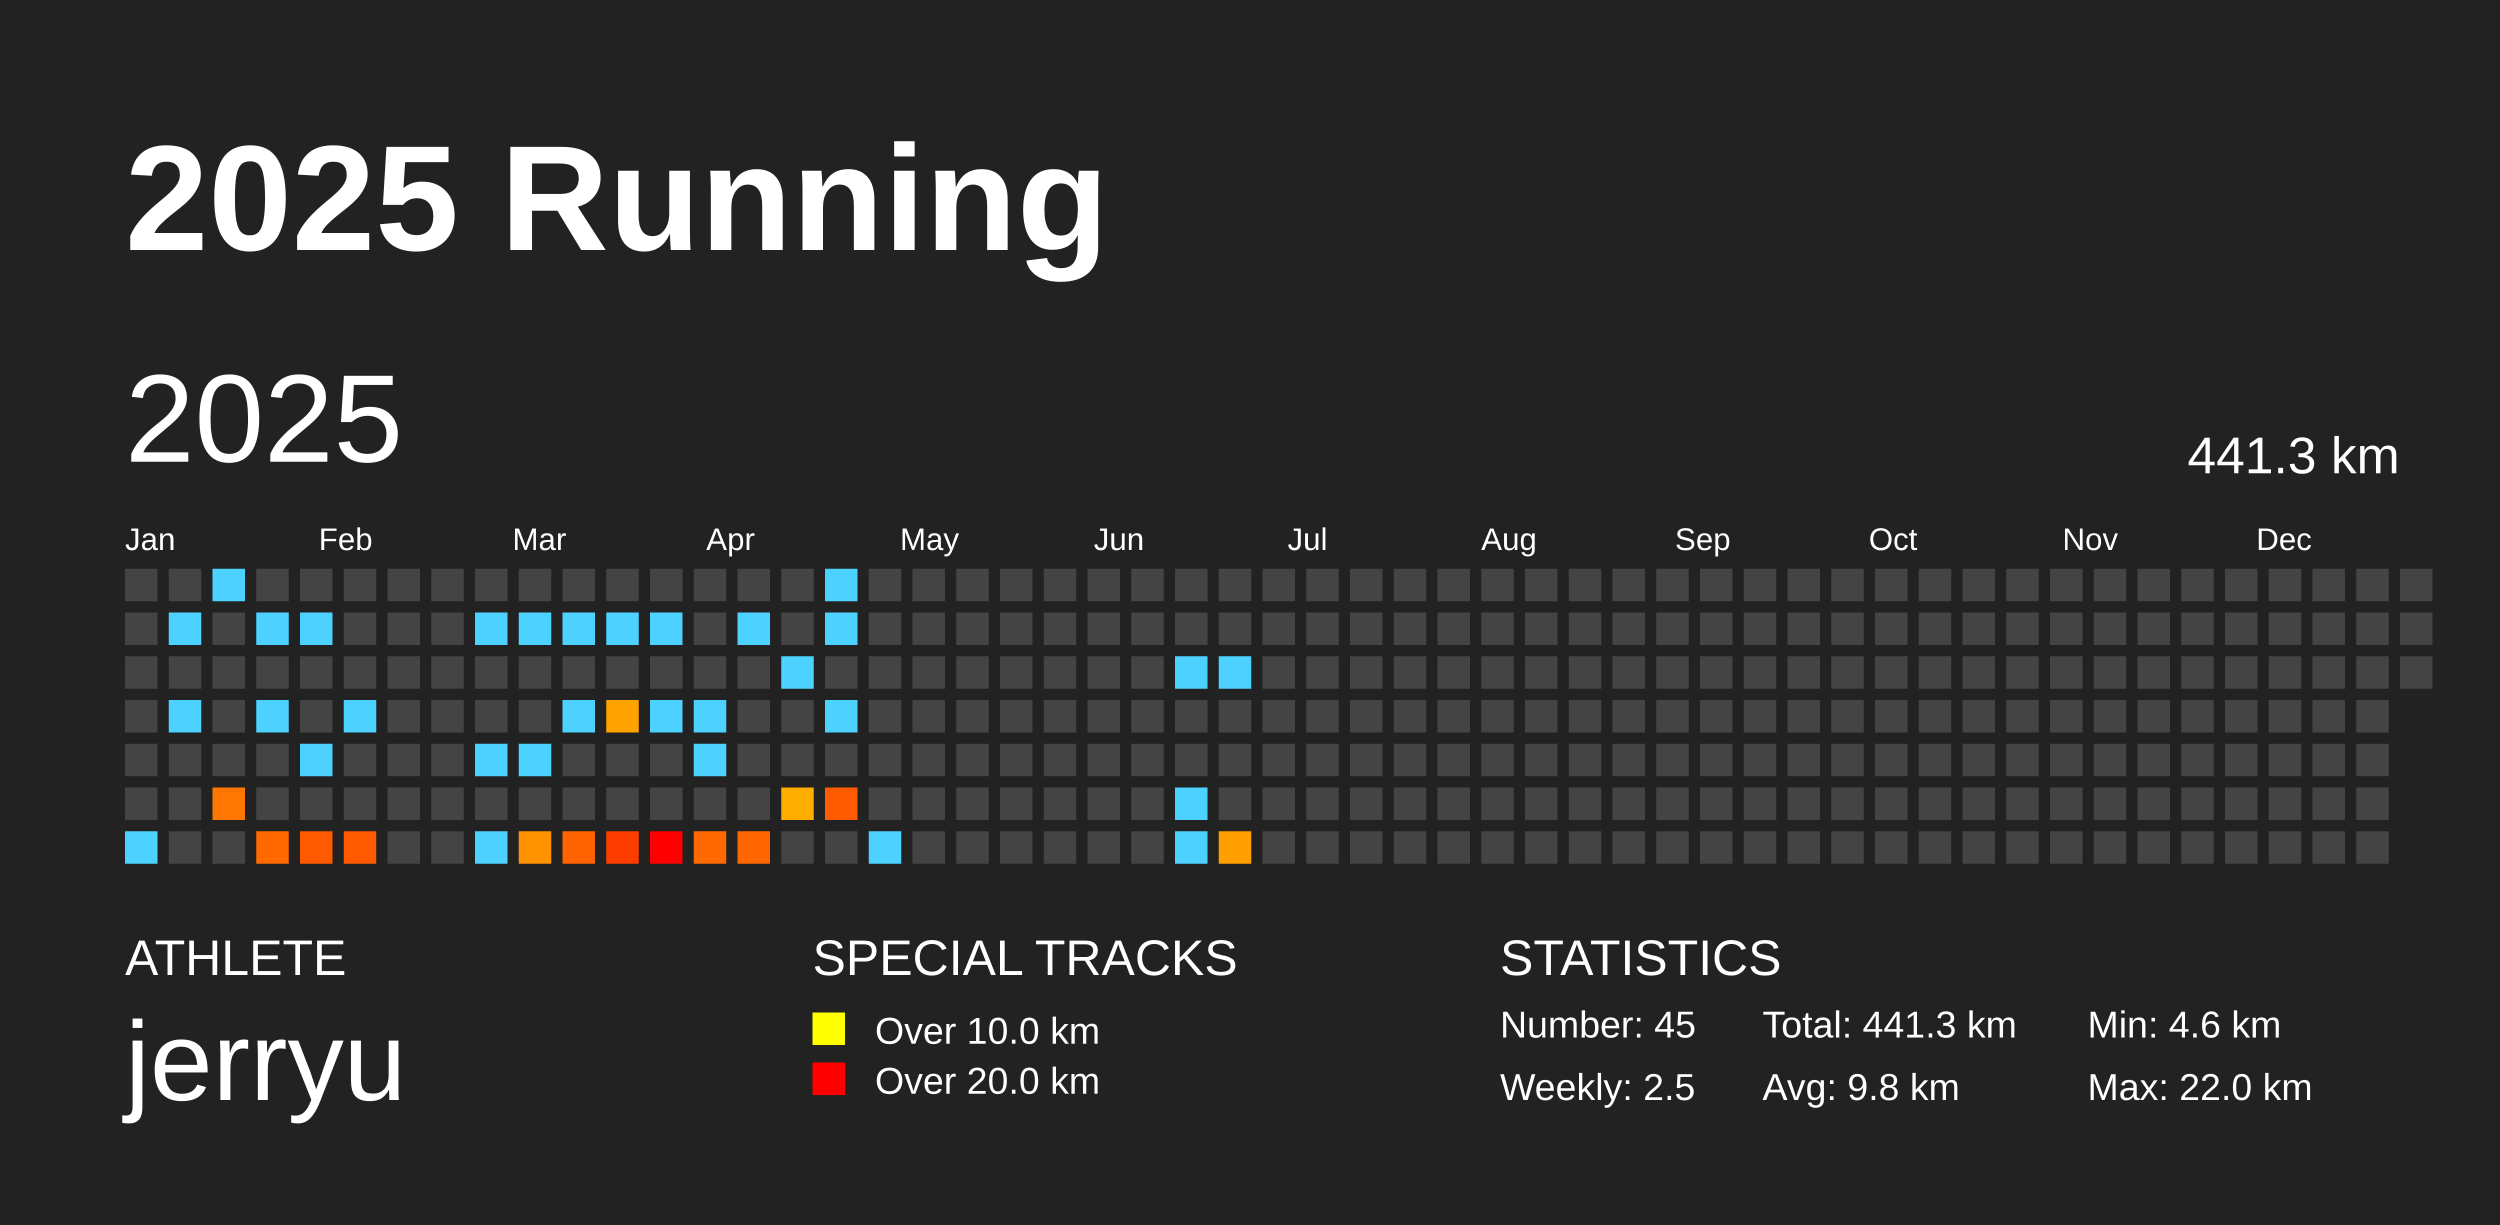
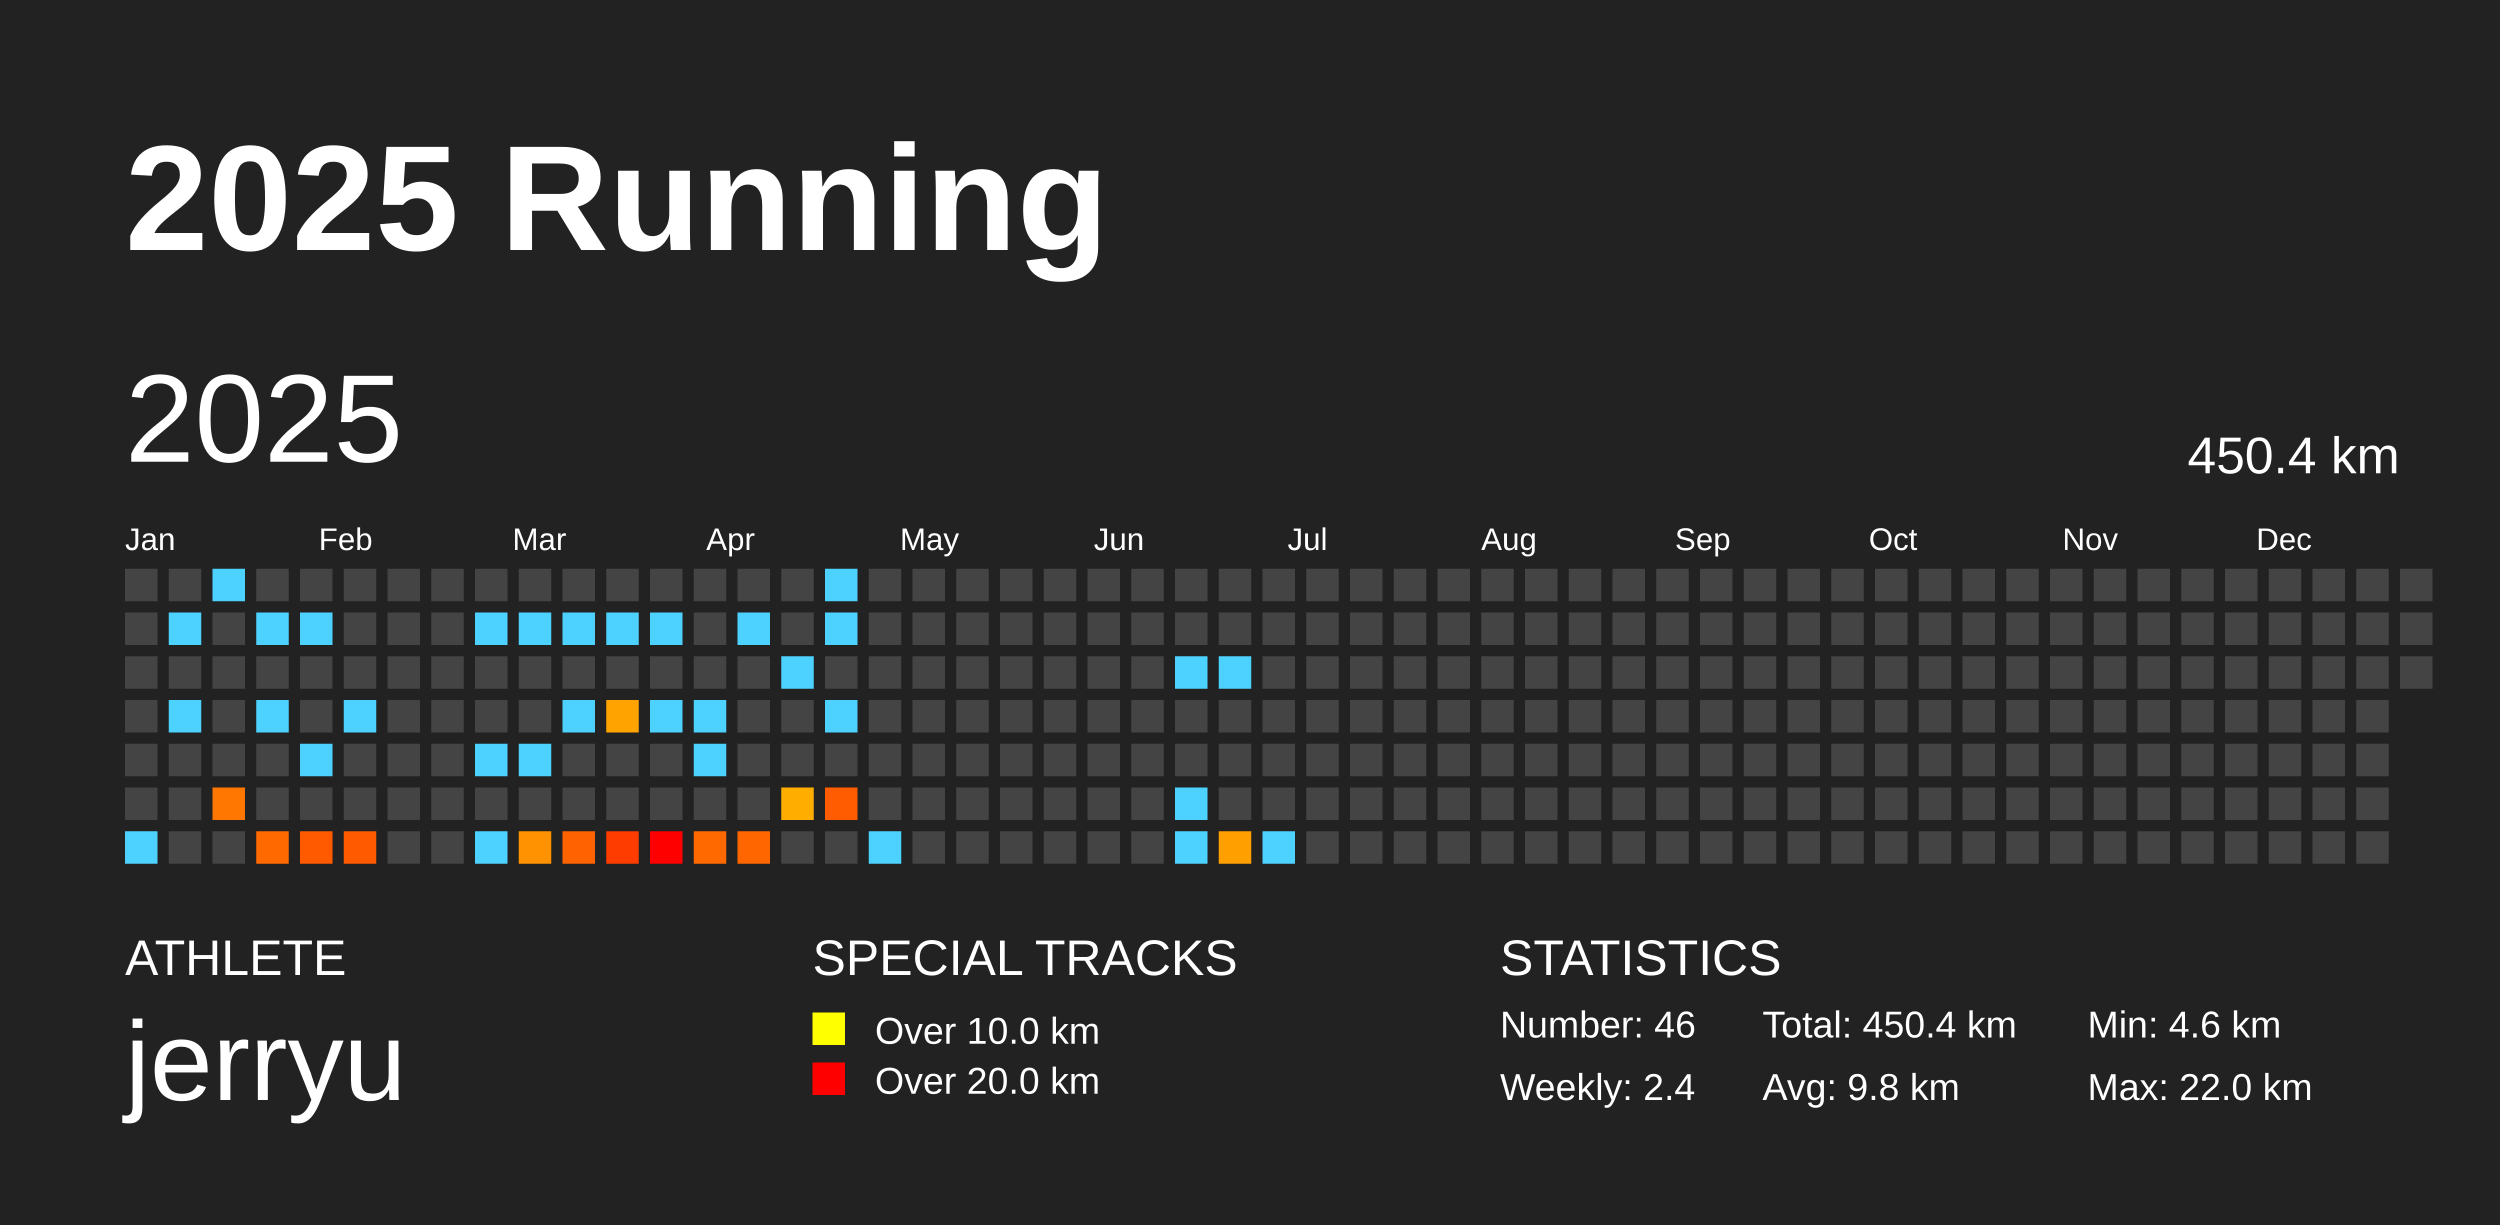
<svg xmlns="http://www.w3.org/2000/svg" baseProfile="full" height="98mm" version="1.1" viewBox="0,0,200,98" width="200mm">
  <defs />
  <rect fill="#222222" height="98" width="200" x="0" y="0" />
  <text fill="#FFFFFF" style="font-size:12px; font-family:Arial; font-weight:bold;" x="10" y="20">2025 Running</text>
  <text fill="#FFFFFF" style="font-size:4px; font-family:Arial" x="10" y="78">ATHLETE</text>
  <text fill="#FFFFFF" style="font-size:9px; font-family:Arial" x="10" y="88">jerryu</text>
  <text fill="#FFFFFF" style="font-size:4px; font-family:Arial" x="65" y="78">SPECIAL TRACKS</text>
  <rect fill="yellow" height="2.6" width="2.6" x="65" y="81" />
  <text fill="#FFFFFF" style="font-size:3px; font-family:Arial" x="70" y="83.5">Over 10.0 km</text>
  <rect fill="red" height="2.6" width="2.6" x="65" y="85" />
  <text fill="#FFFFFF" style="font-size:3px; font-family:Arial" x="70" y="87.5">Over 20.0 km</text>
  <text fill="#FFFFFF" style="font-size:4px; font-family:Arial" x="120" y="78">STATISTICS</text>
-   <text fill="#FFFFFF" style="font-size:3px; font-family:Arial" x="120" y="83">Number: 45</text>
-   <text fill="#FFFFFF" style="font-size:3px; font-family:Arial" x="120" y="88">Weekly: 2.5</text>
-   <text fill="#FFFFFF" style="font-size:3px; font-family:Arial" x="141" y="83">Total: 441.3 km</text>
+   <text fill="#FFFFFF" style="font-size:3px; font-family:Arial" x="120" y="83">Number: 46</text>
+   <text fill="#FFFFFF" style="font-size:3px; font-family:Arial" x="120" y="88">Weekly: 2.4</text>
+   <text fill="#FFFFFF" style="font-size:3px; font-family:Arial" x="141" y="83">Total: 450.4 km</text>
  <text fill="#FFFFFF" style="font-size:3px; font-family:Arial" x="141" y="88">Avg: 9.8 km</text>
  <text fill="#FFFFFF" style="font-size:3px; font-family:Arial" x="167" y="83">Min: 4.6 km</text>
  <text fill="#FFFFFF" style="font-size:3px; font-family:Arial" x="167" y="88">Max: 22.0 km</text>
  <text dominant-baseline="hanging" fill="#FFFFFF" style="font-size:10.0px; font-family:Arial;" x="10" y="30">2025</text>
-   <text dominant-baseline="hanging" fill="#FFFFFF" style="font-size:4.125px; font-family:Arial;" x="175" y="35">441.3 km</text>
+   <text dominant-baseline="hanging" fill="#FFFFFF" style="font-size:4.125px; font-family:Arial;" x="175" y="35">450.4 km</text>
  <text fill="#FFFFFF" style="font-size:2.5px; font-family:Arial" x="10.0" y="44">Jan</text>
  <text fill="#FFFFFF" style="font-size:2.5px; font-family:Arial" x="25.5" y="44">Feb</text>
  <text fill="#FFFFFF" style="font-size:2.5px; font-family:Arial" x="41.0" y="44">Mar</text>
  <text fill="#FFFFFF" style="font-size:2.5px; font-family:Arial" x="56.5" y="44">Apr</text>
  <text fill="#FFFFFF" style="font-size:2.5px; font-family:Arial" x="72.0" y="44">May</text>
  <text fill="#FFFFFF" style="font-size:2.5px; font-family:Arial" x="87.5" y="44">Jun</text>
  <text fill="#FFFFFF" style="font-size:2.5px; font-family:Arial" x="103.0" y="44">Jul</text>
  <text fill="#FFFFFF" style="font-size:2.5px; font-family:Arial" x="118.5" y="44">Aug</text>
  <text fill="#FFFFFF" style="font-size:2.5px; font-family:Arial" x="134.0" y="44">Sep</text>
  <text fill="#FFFFFF" style="font-size:2.5px; font-family:Arial" x="149.5" y="44">Oct</text>
  <text fill="#FFFFFF" style="font-size:2.5px; font-family:Arial" x="165.0" y="44">Nov</text>
  <text fill="#FFFFFF" style="font-size:2.5px; font-family:Arial" x="180.5" y="44">Dec</text>
  <rect fill="#444444" height="2.6" width="2.6" x="10.0" y="45.5" />
  <rect fill="#444444" height="2.6" width="2.6" x="10.0" y="49.0" />
  <rect fill="#444444" height="2.6" width="2.6" x="10.0" y="52.5" />
  <rect fill="#444444" height="2.6" width="2.6" x="10.0" y="56.0" />
  <rect fill="#444444" height="2.6" width="2.6" x="10.0" y="59.5" />
  <rect fill="#444444" height="2.6" width="2.6" x="10.0" y="63.0" />
  <rect fill="#4dd2ff" height="2.6" width="2.6" x="10.0" y="66.5" />
  <rect fill="#444444" height="2.6" width="2.6" x="13.5" y="45.5" />
  <rect fill="#4dd2ff" height="2.6" width="2.6" x="13.5" y="49.0" />
  <rect fill="#444444" height="2.6" width="2.6" x="13.5" y="52.5" />
  <rect fill="#4dd2ff" height="2.6" width="2.6" x="13.5" y="56.0" />
  <rect fill="#444444" height="2.6" width="2.6" x="13.5" y="59.5" />
  <rect fill="#444444" height="2.6" width="2.6" x="13.5" y="63.0" />
  <rect fill="#444444" height="2.6" width="2.6" x="13.5" y="66.5" />
  <rect fill="#4dd2ff" height="2.6" width="2.6" x="17.0" y="45.5" />
  <rect fill="#444444" height="2.6" width="2.6" x="17.0" y="49.0" />
  <rect fill="#444444" height="2.6" width="2.6" x="17.0" y="52.5" />
  <rect fill="#444444" height="2.6" width="2.6" x="17.0" y="56.0" />
  <rect fill="#444444" height="2.6" width="2.6" x="17.0" y="59.5" />
  <rect fill="#ff7600" height="2.6" width="2.6" x="17.0" y="63.0" />
  <rect fill="#444444" height="2.6" width="2.6" x="17.0" y="66.5" />
  <rect fill="#444444" height="2.6" width="2.6" x="20.5" y="45.5" />
  <rect fill="#4dd2ff" height="2.6" width="2.6" x="20.5" y="49.0" />
  <rect fill="#444444" height="2.6" width="2.6" x="20.5" y="52.5" />
  <rect fill="#4dd2ff" height="2.6" width="2.6" x="20.5" y="56.0" />
  <rect fill="#444444" height="2.6" width="2.6" x="20.5" y="59.5" />
  <rect fill="#444444" height="2.6" width="2.6" x="20.5" y="63.0" />
  <rect fill="#ff6900" height="2.6" width="2.6" x="20.5" y="66.5" />
  <rect fill="#444444" height="2.6" width="2.6" x="24.0" y="45.5" />
  <rect fill="#4dd2ff" height="2.6" width="2.6" x="24.0" y="49.0" />
  <rect fill="#444444" height="2.6" width="2.6" x="24.0" y="52.5" />
  <rect fill="#444444" height="2.6" width="2.6" x="24.0" y="56.0" />
  <rect fill="#4dd2ff" height="2.6" width="2.6" x="24.0" y="59.5" />
  <rect fill="#444444" height="2.6" width="2.6" x="24.0" y="63.0" />
  <rect fill="#ff5a00" height="2.6" width="2.6" x="24.0" y="66.5" />
  <rect fill="#444444" height="2.6" width="2.6" x="27.5" y="45.5" />
  <rect fill="#444444" height="2.6" width="2.6" x="27.5" y="49.0" />
  <rect fill="#444444" height="2.6" width="2.6" x="27.5" y="52.5" />
  <rect fill="#4dd2ff" height="2.6" width="2.6" x="27.5" y="56.0" />
  <rect fill="#444444" height="2.6" width="2.6" x="27.5" y="59.5" />
  <rect fill="#444444" height="2.6" width="2.6" x="27.5" y="63.0" />
  <rect fill="#ff5a00" height="2.6" width="2.6" x="27.5" y="66.5" />
  <rect fill="#444444" height="2.6" width="2.6" x="31.0" y="45.5" />
  <rect fill="#444444" height="2.6" width="2.6" x="31.0" y="49.0" />
  <rect fill="#444444" height="2.6" width="2.6" x="31.0" y="52.5" />
  <rect fill="#444444" height="2.6" width="2.6" x="31.0" y="56.0" />
  <rect fill="#444444" height="2.6" width="2.6" x="31.0" y="59.5" />
  <rect fill="#444444" height="2.6" width="2.6" x="31.0" y="63.0" />
  <rect fill="#444444" height="2.6" width="2.6" x="31.0" y="66.5" />
  <rect fill="#444444" height="2.6" width="2.6" x="34.5" y="45.5" />
  <rect fill="#444444" height="2.6" width="2.6" x="34.5" y="49.0" />
  <rect fill="#444444" height="2.6" width="2.6" x="34.5" y="52.5" />
  <rect fill="#444444" height="2.6" width="2.6" x="34.5" y="56.0" />
  <rect fill="#444444" height="2.6" width="2.6" x="34.5" y="59.5" />
  <rect fill="#444444" height="2.6" width="2.6" x="34.5" y="63.0" />
  <rect fill="#444444" height="2.6" width="2.6" x="34.5" y="66.5" />
  <rect fill="#444444" height="2.6" width="2.6" x="38.0" y="45.5" />
  <rect fill="#4dd2ff" height="2.6" width="2.6" x="38.0" y="49.0" />
  <rect fill="#444444" height="2.6" width="2.6" x="38.0" y="52.5" />
  <rect fill="#444444" height="2.6" width="2.6" x="38.0" y="56.0" />
  <rect fill="#4dd2ff" height="2.6" width="2.6" x="38.0" y="59.5" />
  <rect fill="#444444" height="2.6" width="2.6" x="38.0" y="63.0" />
  <rect fill="#4dd2ff" height="2.6" width="2.6" x="38.0" y="66.5" />
  <rect fill="#444444" height="2.6" width="2.6" x="41.5" y="45.5" />
  <rect fill="#4dd2ff" height="2.6" width="2.6" x="41.5" y="49.0" />
  <rect fill="#444444" height="2.6" width="2.6" x="41.5" y="52.5" />
  <rect fill="#444444" height="2.6" width="2.6" x="41.5" y="56.0" />
  <rect fill="#4dd2ff" height="2.6" width="2.6" x="41.5" y="59.5" />
  <rect fill="#444444" height="2.6" width="2.6" x="41.5" y="63.0" />
  <rect fill="#ff9200" height="2.6" width="2.6" x="41.5" y="66.5" />
  <rect fill="#444444" height="2.6" width="2.6" x="45.0" y="45.5" />
  <rect fill="#4dd2ff" height="2.6" width="2.6" x="45.0" y="49.0" />
  <rect fill="#444444" height="2.6" width="2.6" x="45.0" y="52.5" />
  <rect fill="#4dd2ff" height="2.6" width="2.6" x="45.0" y="56.0" />
  <rect fill="#444444" height="2.6" width="2.6" x="45.0" y="59.5" />
  <rect fill="#444444" height="2.6" width="2.6" x="45.0" y="63.0" />
  <rect fill="#ff6200" height="2.6" width="2.6" x="45.0" y="66.5" />
  <rect fill="#444444" height="2.6" width="2.6" x="48.5" y="45.5" />
  <rect fill="#4dd2ff" height="2.6" width="2.6" x="48.5" y="49.0" />
  <rect fill="#444444" height="2.6" width="2.6" x="48.5" y="52.5" />
  <rect fill="#ffa300" height="2.6" width="2.6" x="48.5" y="56.0" />
  <rect fill="#444444" height="2.6" width="2.6" x="48.5" y="59.5" />
  <rect fill="#444444" height="2.6" width="2.6" x="48.5" y="63.0" />
  <rect fill="#ff3c00" height="2.6" width="2.6" x="48.5" y="66.5" />
  <rect fill="#444444" height="2.6" width="2.6" x="52.0" y="45.5" />
  <rect fill="#4dd2ff" height="2.6" width="2.6" x="52.0" y="49.0" />
  <rect fill="#444444" height="2.6" width="2.6" x="52.0" y="52.5" />
  <rect fill="#4dd2ff" height="2.6" width="2.6" x="52.0" y="56.0" />
  <rect fill="#444444" height="2.6" width="2.6" x="52.0" y="59.5" />
  <rect fill="#444444" height="2.6" width="2.6" x="52.0" y="63.0" />
  <rect fill="red" height="2.6" width="2.6" x="52.0" y="66.5" />
  <rect fill="#444444" height="2.6" width="2.6" x="55.5" y="45.5" />
  <rect fill="#444444" height="2.6" width="2.6" x="55.5" y="49.0" />
  <rect fill="#444444" height="2.6" width="2.6" x="55.5" y="52.5" />
  <rect fill="#4dd2ff" height="2.6" width="2.6" x="55.5" y="56.0" />
  <rect fill="#4dd2ff" height="2.6" width="2.6" x="55.5" y="59.5" />
  <rect fill="#444444" height="2.6" width="2.6" x="55.5" y="63.0" />
  <rect fill="#ff6900" height="2.6" width="2.6" x="55.5" y="66.5" />
  <rect fill="#444444" height="2.6" width="2.6" x="59.0" y="45.5" />
  <rect fill="#4dd2ff" height="2.6" width="2.6" x="59.0" y="49.0" />
  <rect fill="#444444" height="2.6" width="2.6" x="59.0" y="52.5" />
  <rect fill="#444444" height="2.6" width="2.6" x="59.0" y="56.0" />
  <rect fill="#444444" height="2.6" width="2.6" x="59.0" y="59.5" />
  <rect fill="#444444" height="2.6" width="2.6" x="59.0" y="63.0" />
  <rect fill="#ff6600" height="2.6" width="2.6" x="59.0" y="66.5" />
  <rect fill="#444444" height="2.6" width="2.6" x="62.5" y="45.5" />
  <rect fill="#444444" height="2.6" width="2.6" x="62.5" y="49.0" />
  <rect fill="#4dd2ff" height="2.6" width="2.6" x="62.5" y="52.5" />
  <rect fill="#444444" height="2.6" width="2.6" x="62.5" y="56.0" />
  <rect fill="#444444" height="2.6" width="2.6" x="62.5" y="59.5" />
  <rect fill="#ffae00" height="2.6" width="2.6" x="62.5" y="63.0" />
  <rect fill="#444444" height="2.6" width="2.6" x="62.5" y="66.5" />
  <rect fill="#4dd2ff" height="2.6" width="2.6" x="66.0" y="45.5" />
  <rect fill="#4dd2ff" height="2.6" width="2.6" x="66.0" y="49.0" />
  <rect fill="#444444" height="2.6" width="2.6" x="66.0" y="52.5" />
  <rect fill="#4dd2ff" height="2.6" width="2.6" x="66.0" y="56.0" />
  <rect fill="#444444" height="2.6" width="2.6" x="66.0" y="59.5" />
  <rect fill="#ff5b00" height="2.6" width="2.6" x="66.0" y="63.0" />
  <rect fill="#444444" height="2.6" width="2.6" x="66.0" y="66.5" />
  <rect fill="#444444" height="2.6" width="2.6" x="69.5" y="45.5" />
  <rect fill="#444444" height="2.6" width="2.6" x="69.5" y="49.0" />
  <rect fill="#444444" height="2.6" width="2.6" x="69.5" y="52.5" />
  <rect fill="#444444" height="2.6" width="2.6" x="69.5" y="56.0" />
  <rect fill="#444444" height="2.6" width="2.6" x="69.5" y="59.5" />
  <rect fill="#444444" height="2.6" width="2.6" x="69.5" y="63.0" />
  <rect fill="#4dd2ff" height="2.6" width="2.6" x="69.5" y="66.5" />
  <rect fill="#444444" height="2.6" width="2.6" x="73.0" y="45.5" />
  <rect fill="#444444" height="2.6" width="2.6" x="73.0" y="49.0" />
  <rect fill="#444444" height="2.6" width="2.6" x="73.0" y="52.5" />
  <rect fill="#444444" height="2.6" width="2.6" x="73.0" y="56.0" />
  <rect fill="#444444" height="2.6" width="2.6" x="73.0" y="59.5" />
  <rect fill="#444444" height="2.6" width="2.6" x="73.0" y="63.0" />
  <rect fill="#444444" height="2.6" width="2.6" x="73.0" y="66.5" />
  <rect fill="#444444" height="2.6" width="2.6" x="76.5" y="45.5" />
  <rect fill="#444444" height="2.6" width="2.6" x="76.5" y="49.0" />
  <rect fill="#444444" height="2.6" width="2.6" x="76.5" y="52.5" />
  <rect fill="#444444" height="2.6" width="2.6" x="76.5" y="56.0" />
  <rect fill="#444444" height="2.6" width="2.6" x="76.5" y="59.5" />
  <rect fill="#444444" height="2.6" width="2.6" x="76.5" y="63.0" />
  <rect fill="#444444" height="2.6" width="2.6" x="76.5" y="66.5" />
  <rect fill="#444444" height="2.6" width="2.6" x="80.0" y="45.5" />
  <rect fill="#444444" height="2.6" width="2.6" x="80.0" y="49.0" />
  <rect fill="#444444" height="2.6" width="2.6" x="80.0" y="52.5" />
  <rect fill="#444444" height="2.6" width="2.6" x="80.0" y="56.0" />
  <rect fill="#444444" height="2.6" width="2.6" x="80.0" y="59.5" />
  <rect fill="#444444" height="2.6" width="2.6" x="80.0" y="63.0" />
  <rect fill="#444444" height="2.6" width="2.6" x="80.0" y="66.5" />
  <rect fill="#444444" height="2.6" width="2.6" x="83.5" y="45.5" />
  <rect fill="#444444" height="2.6" width="2.6" x="83.5" y="49.0" />
  <rect fill="#444444" height="2.6" width="2.6" x="83.5" y="52.5" />
  <rect fill="#444444" height="2.6" width="2.6" x="83.5" y="56.0" />
  <rect fill="#444444" height="2.6" width="2.6" x="83.5" y="59.5" />
  <rect fill="#444444" height="2.6" width="2.6" x="83.5" y="63.0" />
  <rect fill="#444444" height="2.6" width="2.6" x="83.5" y="66.5" />
  <rect fill="#444444" height="2.6" width="2.6" x="87.0" y="45.5" />
  <rect fill="#444444" height="2.6" width="2.6" x="87.0" y="49.0" />
  <rect fill="#444444" height="2.6" width="2.6" x="87.0" y="52.5" />
  <rect fill="#444444" height="2.6" width="2.6" x="87.0" y="56.0" />
  <rect fill="#444444" height="2.6" width="2.6" x="87.0" y="59.5" />
  <rect fill="#444444" height="2.6" width="2.6" x="87.0" y="63.0" />
  <rect fill="#444444" height="2.6" width="2.6" x="87.0" y="66.5" />
  <rect fill="#444444" height="2.6" width="2.6" x="90.5" y="45.5" />
  <rect fill="#444444" height="2.6" width="2.6" x="90.5" y="49.0" />
  <rect fill="#444444" height="2.6" width="2.6" x="90.5" y="52.5" />
  <rect fill="#444444" height="2.6" width="2.6" x="90.5" y="56.0" />
  <rect fill="#444444" height="2.6" width="2.6" x="90.5" y="59.5" />
  <rect fill="#444444" height="2.6" width="2.6" x="90.5" y="63.0" />
  <rect fill="#444444" height="2.6" width="2.6" x="90.5" y="66.5" />
  <rect fill="#444444" height="2.6" width="2.6" x="94.0" y="45.5" />
  <rect fill="#444444" height="2.6" width="2.6" x="94.0" y="49.0" />
  <rect fill="#4dd2ff" height="2.6" width="2.6" x="94.0" y="52.5" />
  <rect fill="#444444" height="2.6" width="2.6" x="94.0" y="56.0" />
  <rect fill="#444444" height="2.6" width="2.6" x="94.0" y="59.5" />
  <rect fill="#4dd2ff" height="2.6" width="2.6" x="94.0" y="63.0" />
  <rect fill="#4dd2ff" height="2.6" width="2.6" x="94.0" y="66.5" />
  <rect fill="#444444" height="2.6" width="2.6" x="97.5" y="45.5" />
  <rect fill="#444444" height="2.6" width="2.6" x="97.5" y="49.0" />
  <rect fill="#4dd2ff" height="2.6" width="2.6" x="97.5" y="52.5" />
  <rect fill="#444444" height="2.6" width="2.6" x="97.5" y="56.0" />
  <rect fill="#444444" height="2.6" width="2.6" x="97.5" y="59.5" />
  <rect fill="#444444" height="2.6" width="2.6" x="97.5" y="63.0" />
  <rect fill="#ff9f00" height="2.6" width="2.6" x="97.5" y="66.5" />
  <rect fill="#444444" height="2.6" width="2.6" x="101.0" y="45.5" />
  <rect fill="#444444" height="2.6" width="2.6" x="101.0" y="49.0" />
  <rect fill="#444444" height="2.6" width="2.6" x="101.0" y="52.5" />
  <rect fill="#444444" height="2.6" width="2.6" x="101.0" y="56.0" />
  <rect fill="#444444" height="2.6" width="2.6" x="101.0" y="59.5" />
  <rect fill="#444444" height="2.6" width="2.6" x="101.0" y="63.0" />
-   <rect fill="#444444" height="2.6" width="2.6" x="101.0" y="66.5" />
+   <rect fill="#4dd2ff" height="2.6" width="2.6" x="101.0" y="66.5" />
  <rect fill="#444444" height="2.6" width="2.6" x="104.5" y="45.5" />
  <rect fill="#444444" height="2.6" width="2.6" x="104.5" y="49.0" />
  <rect fill="#444444" height="2.6" width="2.6" x="104.5" y="52.5" />
  <rect fill="#444444" height="2.6" width="2.6" x="104.5" y="56.0" />
  <rect fill="#444444" height="2.6" width="2.6" x="104.5" y="59.5" />
  <rect fill="#444444" height="2.6" width="2.6" x="104.5" y="63.0" />
  <rect fill="#444444" height="2.6" width="2.6" x="104.5" y="66.5" />
  <rect fill="#444444" height="2.6" width="2.6" x="108.0" y="45.5" />
  <rect fill="#444444" height="2.6" width="2.6" x="108.0" y="49.0" />
  <rect fill="#444444" height="2.6" width="2.6" x="108.0" y="52.5" />
  <rect fill="#444444" height="2.6" width="2.6" x="108.0" y="56.0" />
  <rect fill="#444444" height="2.6" width="2.6" x="108.0" y="59.5" />
  <rect fill="#444444" height="2.6" width="2.6" x="108.0" y="63.0" />
  <rect fill="#444444" height="2.6" width="2.6" x="108.0" y="66.5" />
  <rect fill="#444444" height="2.6" width="2.6" x="111.5" y="45.5" />
  <rect fill="#444444" height="2.6" width="2.6" x="111.5" y="49.0" />
  <rect fill="#444444" height="2.6" width="2.6" x="111.5" y="52.5" />
  <rect fill="#444444" height="2.6" width="2.6" x="111.5" y="56.0" />
  <rect fill="#444444" height="2.6" width="2.6" x="111.5" y="59.5" />
  <rect fill="#444444" height="2.6" width="2.6" x="111.5" y="63.0" />
  <rect fill="#444444" height="2.6" width="2.6" x="111.5" y="66.5" />
  <rect fill="#444444" height="2.6" width="2.6" x="115.0" y="45.5" />
  <rect fill="#444444" height="2.6" width="2.6" x="115.0" y="49.0" />
  <rect fill="#444444" height="2.6" width="2.6" x="115.0" y="52.5" />
  <rect fill="#444444" height="2.6" width="2.6" x="115.0" y="56.0" />
  <rect fill="#444444" height="2.6" width="2.6" x="115.0" y="59.5" />
  <rect fill="#444444" height="2.6" width="2.6" x="115.0" y="63.0" />
  <rect fill="#444444" height="2.6" width="2.6" x="115.0" y="66.5" />
  <rect fill="#444444" height="2.6" width="2.6" x="118.5" y="45.5" />
  <rect fill="#444444" height="2.6" width="2.6" x="118.5" y="49.0" />
  <rect fill="#444444" height="2.6" width="2.6" x="118.5" y="52.5" />
  <rect fill="#444444" height="2.6" width="2.6" x="118.5" y="56.0" />
  <rect fill="#444444" height="2.6" width="2.6" x="118.5" y="59.5" />
  <rect fill="#444444" height="2.6" width="2.6" x="118.5" y="63.0" />
  <rect fill="#444444" height="2.6" width="2.6" x="118.5" y="66.5" />
  <rect fill="#444444" height="2.6" width="2.6" x="122.0" y="45.5" />
  <rect fill="#444444" height="2.6" width="2.6" x="122.0" y="49.0" />
  <rect fill="#444444" height="2.6" width="2.6" x="122.0" y="52.5" />
  <rect fill="#444444" height="2.6" width="2.6" x="122.0" y="56.0" />
  <rect fill="#444444" height="2.6" width="2.6" x="122.0" y="59.5" />
  <rect fill="#444444" height="2.6" width="2.6" x="122.0" y="63.0" />
  <rect fill="#444444" height="2.6" width="2.6" x="122.0" y="66.5" />
  <rect fill="#444444" height="2.6" width="2.6" x="125.5" y="45.5" />
  <rect fill="#444444" height="2.6" width="2.6" x="125.5" y="49.0" />
  <rect fill="#444444" height="2.6" width="2.6" x="125.5" y="52.5" />
  <rect fill="#444444" height="2.6" width="2.6" x="125.5" y="56.0" />
  <rect fill="#444444" height="2.6" width="2.6" x="125.5" y="59.5" />
  <rect fill="#444444" height="2.6" width="2.6" x="125.5" y="63.0" />
  <rect fill="#444444" height="2.6" width="2.6" x="125.5" y="66.5" />
  <rect fill="#444444" height="2.6" width="2.6" x="129.0" y="45.5" />
  <rect fill="#444444" height="2.6" width="2.6" x="129.0" y="49.0" />
  <rect fill="#444444" height="2.6" width="2.6" x="129.0" y="52.5" />
  <rect fill="#444444" height="2.6" width="2.6" x="129.0" y="56.0" />
  <rect fill="#444444" height="2.6" width="2.6" x="129.0" y="59.5" />
  <rect fill="#444444" height="2.6" width="2.6" x="129.0" y="63.0" />
  <rect fill="#444444" height="2.6" width="2.6" x="129.0" y="66.5" />
  <rect fill="#444444" height="2.6" width="2.6" x="132.5" y="45.5" />
  <rect fill="#444444" height="2.6" width="2.6" x="132.5" y="49.0" />
  <rect fill="#444444" height="2.6" width="2.6" x="132.5" y="52.5" />
  <rect fill="#444444" height="2.6" width="2.6" x="132.5" y="56.0" />
  <rect fill="#444444" height="2.6" width="2.6" x="132.5" y="59.5" />
  <rect fill="#444444" height="2.6" width="2.6" x="132.5" y="63.0" />
  <rect fill="#444444" height="2.6" width="2.6" x="132.5" y="66.5" />
  <rect fill="#444444" height="2.6" width="2.6" x="136.0" y="45.5" />
  <rect fill="#444444" height="2.6" width="2.6" x="136.0" y="49.0" />
  <rect fill="#444444" height="2.6" width="2.6" x="136.0" y="52.5" />
  <rect fill="#444444" height="2.6" width="2.6" x="136.0" y="56.0" />
  <rect fill="#444444" height="2.6" width="2.6" x="136.0" y="59.5" />
  <rect fill="#444444" height="2.6" width="2.6" x="136.0" y="63.0" />
  <rect fill="#444444" height="2.6" width="2.6" x="136.0" y="66.5" />
  <rect fill="#444444" height="2.6" width="2.6" x="139.5" y="45.5" />
  <rect fill="#444444" height="2.6" width="2.6" x="139.5" y="49.0" />
  <rect fill="#444444" height="2.6" width="2.6" x="139.5" y="52.5" />
  <rect fill="#444444" height="2.6" width="2.6" x="139.5" y="56.0" />
  <rect fill="#444444" height="2.6" width="2.6" x="139.5" y="59.5" />
  <rect fill="#444444" height="2.6" width="2.6" x="139.5" y="63.0" />
  <rect fill="#444444" height="2.6" width="2.6" x="139.5" y="66.5" />
  <rect fill="#444444" height="2.6" width="2.6" x="143.0" y="45.5" />
  <rect fill="#444444" height="2.6" width="2.6" x="143.0" y="49.0" />
  <rect fill="#444444" height="2.6" width="2.6" x="143.0" y="52.5" />
  <rect fill="#444444" height="2.6" width="2.6" x="143.0" y="56.0" />
  <rect fill="#444444" height="2.6" width="2.6" x="143.0" y="59.5" />
  <rect fill="#444444" height="2.6" width="2.6" x="143.0" y="63.0" />
  <rect fill="#444444" height="2.6" width="2.6" x="143.0" y="66.5" />
  <rect fill="#444444" height="2.6" width="2.6" x="146.5" y="45.5" />
  <rect fill="#444444" height="2.6" width="2.6" x="146.5" y="49.0" />
  <rect fill="#444444" height="2.6" width="2.6" x="146.5" y="52.5" />
  <rect fill="#444444" height="2.6" width="2.6" x="146.5" y="56.0" />
  <rect fill="#444444" height="2.6" width="2.6" x="146.5" y="59.5" />
  <rect fill="#444444" height="2.6" width="2.6" x="146.5" y="63.0" />
  <rect fill="#444444" height="2.6" width="2.6" x="146.5" y="66.5" />
  <rect fill="#444444" height="2.6" width="2.6" x="150.0" y="45.5" />
  <rect fill="#444444" height="2.6" width="2.6" x="150.0" y="49.0" />
  <rect fill="#444444" height="2.6" width="2.6" x="150.0" y="52.5" />
  <rect fill="#444444" height="2.6" width="2.6" x="150.0" y="56.0" />
  <rect fill="#444444" height="2.6" width="2.6" x="150.0" y="59.5" />
  <rect fill="#444444" height="2.6" width="2.6" x="150.0" y="63.0" />
  <rect fill="#444444" height="2.6" width="2.6" x="150.0" y="66.5" />
  <rect fill="#444444" height="2.6" width="2.6" x="153.5" y="45.5" />
  <rect fill="#444444" height="2.6" width="2.6" x="153.5" y="49.0" />
  <rect fill="#444444" height="2.6" width="2.6" x="153.5" y="52.5" />
  <rect fill="#444444" height="2.6" width="2.6" x="153.5" y="56.0" />
  <rect fill="#444444" height="2.6" width="2.6" x="153.5" y="59.5" />
  <rect fill="#444444" height="2.6" width="2.6" x="153.5" y="63.0" />
  <rect fill="#444444" height="2.6" width="2.6" x="153.5" y="66.5" />
  <rect fill="#444444" height="2.6" width="2.6" x="157.0" y="45.5" />
  <rect fill="#444444" height="2.6" width="2.6" x="157.0" y="49.0" />
  <rect fill="#444444" height="2.6" width="2.6" x="157.0" y="52.5" />
  <rect fill="#444444" height="2.6" width="2.6" x="157.0" y="56.0" />
  <rect fill="#444444" height="2.6" width="2.6" x="157.0" y="59.5" />
  <rect fill="#444444" height="2.6" width="2.6" x="157.0" y="63.0" />
  <rect fill="#444444" height="2.6" width="2.6" x="157.0" y="66.5" />
  <rect fill="#444444" height="2.6" width="2.6" x="160.5" y="45.5" />
  <rect fill="#444444" height="2.6" width="2.6" x="160.5" y="49.0" />
  <rect fill="#444444" height="2.6" width="2.6" x="160.5" y="52.5" />
  <rect fill="#444444" height="2.6" width="2.6" x="160.5" y="56.0" />
  <rect fill="#444444" height="2.6" width="2.6" x="160.5" y="59.5" />
  <rect fill="#444444" height="2.6" width="2.6" x="160.5" y="63.0" />
  <rect fill="#444444" height="2.6" width="2.6" x="160.5" y="66.5" />
  <rect fill="#444444" height="2.6" width="2.6" x="164.0" y="45.5" />
  <rect fill="#444444" height="2.6" width="2.6" x="164.0" y="49.0" />
  <rect fill="#444444" height="2.6" width="2.6" x="164.0" y="52.5" />
  <rect fill="#444444" height="2.6" width="2.6" x="164.0" y="56.0" />
  <rect fill="#444444" height="2.6" width="2.6" x="164.0" y="59.5" />
  <rect fill="#444444" height="2.6" width="2.6" x="164.0" y="63.0" />
  <rect fill="#444444" height="2.6" width="2.6" x="164.0" y="66.5" />
  <rect fill="#444444" height="2.6" width="2.6" x="167.5" y="45.5" />
  <rect fill="#444444" height="2.6" width="2.6" x="167.5" y="49.0" />
  <rect fill="#444444" height="2.6" width="2.6" x="167.5" y="52.5" />
  <rect fill="#444444" height="2.6" width="2.6" x="167.5" y="56.0" />
  <rect fill="#444444" height="2.6" width="2.6" x="167.5" y="59.5" />
  <rect fill="#444444" height="2.6" width="2.6" x="167.5" y="63.0" />
  <rect fill="#444444" height="2.6" width="2.6" x="167.5" y="66.5" />
  <rect fill="#444444" height="2.6" width="2.6" x="171.0" y="45.5" />
  <rect fill="#444444" height="2.6" width="2.6" x="171.0" y="49.0" />
  <rect fill="#444444" height="2.6" width="2.6" x="171.0" y="52.5" />
  <rect fill="#444444" height="2.6" width="2.6" x="171.0" y="56.0" />
  <rect fill="#444444" height="2.6" width="2.6" x="171.0" y="59.5" />
  <rect fill="#444444" height="2.6" width="2.6" x="171.0" y="63.0" />
  <rect fill="#444444" height="2.6" width="2.6" x="171.0" y="66.5" />
  <rect fill="#444444" height="2.6" width="2.6" x="174.5" y="45.5" />
  <rect fill="#444444" height="2.6" width="2.6" x="174.5" y="49.0" />
  <rect fill="#444444" height="2.6" width="2.6" x="174.5" y="52.5" />
  <rect fill="#444444" height="2.6" width="2.6" x="174.5" y="56.0" />
  <rect fill="#444444" height="2.6" width="2.6" x="174.5" y="59.5" />
  <rect fill="#444444" height="2.6" width="2.6" x="174.5" y="63.0" />
  <rect fill="#444444" height="2.6" width="2.6" x="174.5" y="66.5" />
  <rect fill="#444444" height="2.6" width="2.6" x="178.0" y="45.5" />
  <rect fill="#444444" height="2.6" width="2.6" x="178.0" y="49.0" />
  <rect fill="#444444" height="2.6" width="2.6" x="178.0" y="52.5" />
  <rect fill="#444444" height="2.6" width="2.6" x="178.0" y="56.0" />
  <rect fill="#444444" height="2.6" width="2.6" x="178.0" y="59.5" />
  <rect fill="#444444" height="2.6" width="2.6" x="178.0" y="63.0" />
  <rect fill="#444444" height="2.6" width="2.6" x="178.0" y="66.5" />
  <rect fill="#444444" height="2.6" width="2.6" x="181.5" y="45.5" />
  <rect fill="#444444" height="2.6" width="2.6" x="181.5" y="49.0" />
  <rect fill="#444444" height="2.6" width="2.6" x="181.5" y="52.5" />
  <rect fill="#444444" height="2.6" width="2.6" x="181.5" y="56.0" />
  <rect fill="#444444" height="2.6" width="2.6" x="181.5" y="59.5" />
  <rect fill="#444444" height="2.6" width="2.6" x="181.5" y="63.0" />
  <rect fill="#444444" height="2.6" width="2.6" x="181.5" y="66.5" />
  <rect fill="#444444" height="2.6" width="2.6" x="185.0" y="45.5" />
  <rect fill="#444444" height="2.6" width="2.6" x="185.0" y="49.0" />
  <rect fill="#444444" height="2.6" width="2.6" x="185.0" y="52.5" />
  <rect fill="#444444" height="2.6" width="2.6" x="185.0" y="56.0" />
  <rect fill="#444444" height="2.6" width="2.6" x="185.0" y="59.5" />
  <rect fill="#444444" height="2.6" width="2.6" x="185.0" y="63.0" />
  <rect fill="#444444" height="2.6" width="2.6" x="185.0" y="66.5" />
  <rect fill="#444444" height="2.6" width="2.6" x="188.5" y="45.5" />
  <rect fill="#444444" height="2.6" width="2.6" x="188.5" y="49.0" />
  <rect fill="#444444" height="2.6" width="2.6" x="188.5" y="52.5" />
  <rect fill="#444444" height="2.6" width="2.6" x="188.5" y="56.0" />
  <rect fill="#444444" height="2.6" width="2.6" x="188.5" y="59.5" />
  <rect fill="#444444" height="2.6" width="2.6" x="188.5" y="63.0" />
  <rect fill="#444444" height="2.6" width="2.6" x="188.5" y="66.5" />
  <rect fill="#444444" height="2.6" width="2.6" x="192.0" y="45.5" />
  <rect fill="#444444" height="2.6" width="2.6" x="192.0" y="49.0" />
  <rect fill="#444444" height="2.6" width="2.6" x="192.0" y="52.5" />
</svg>
